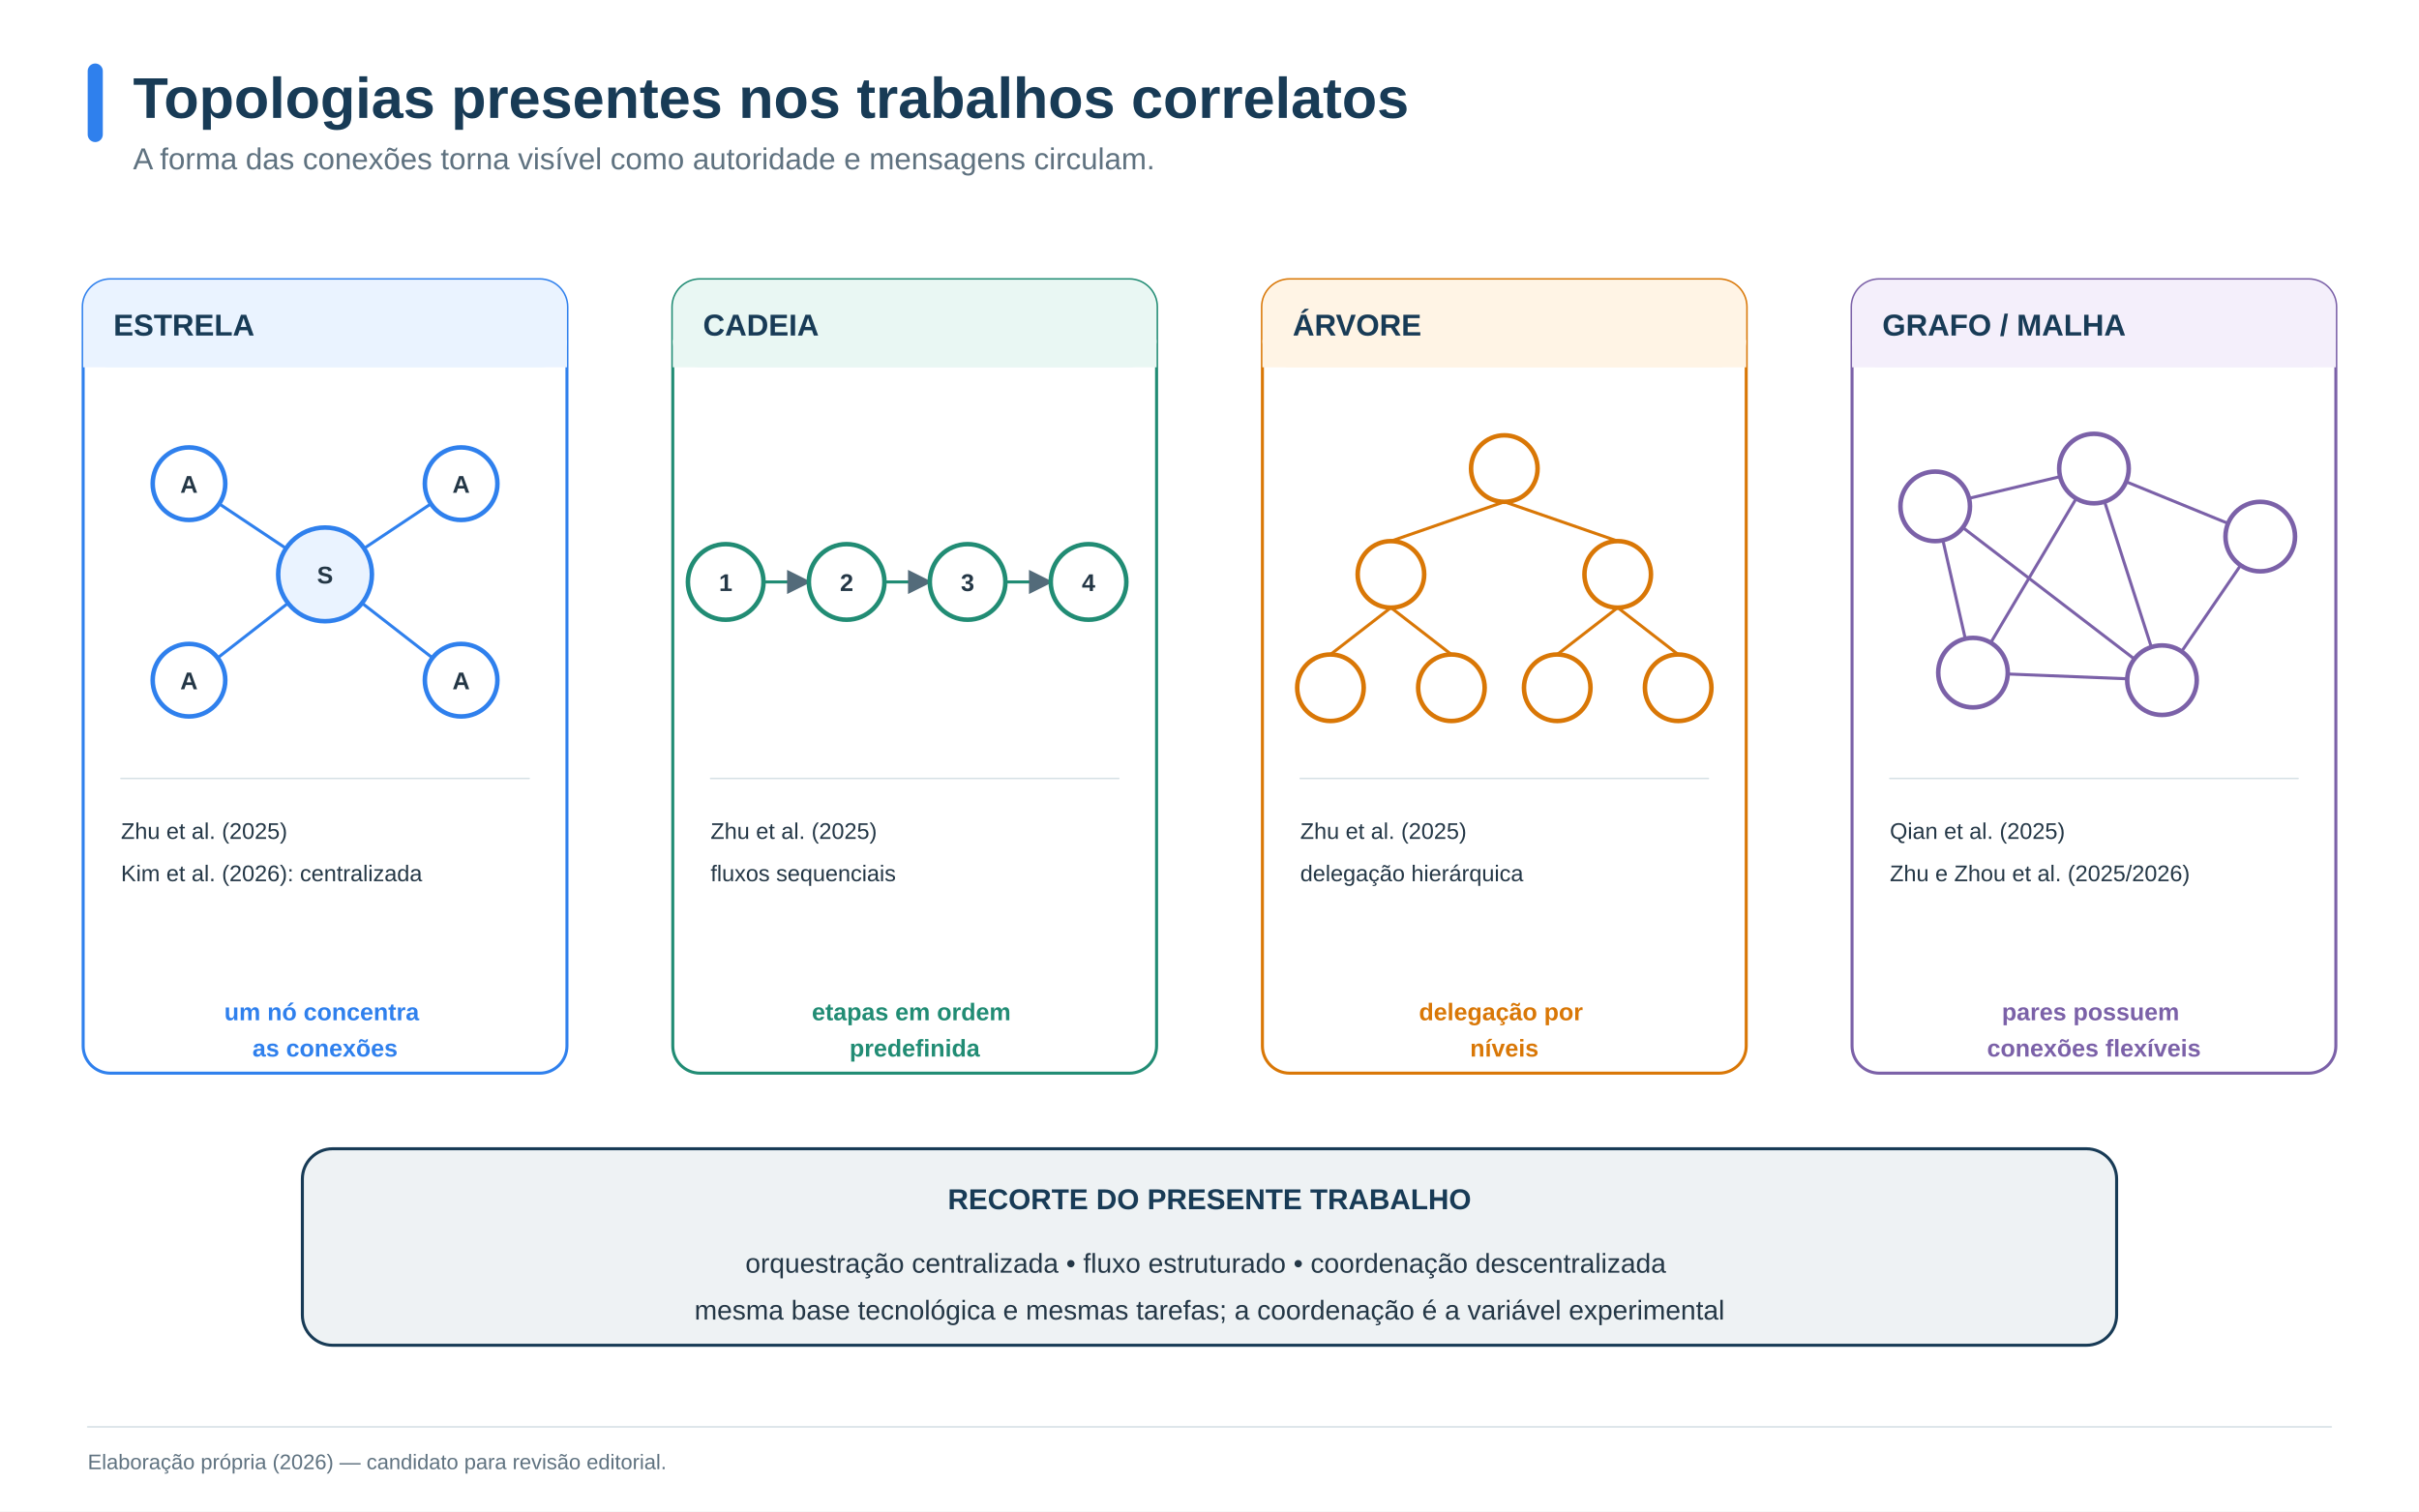
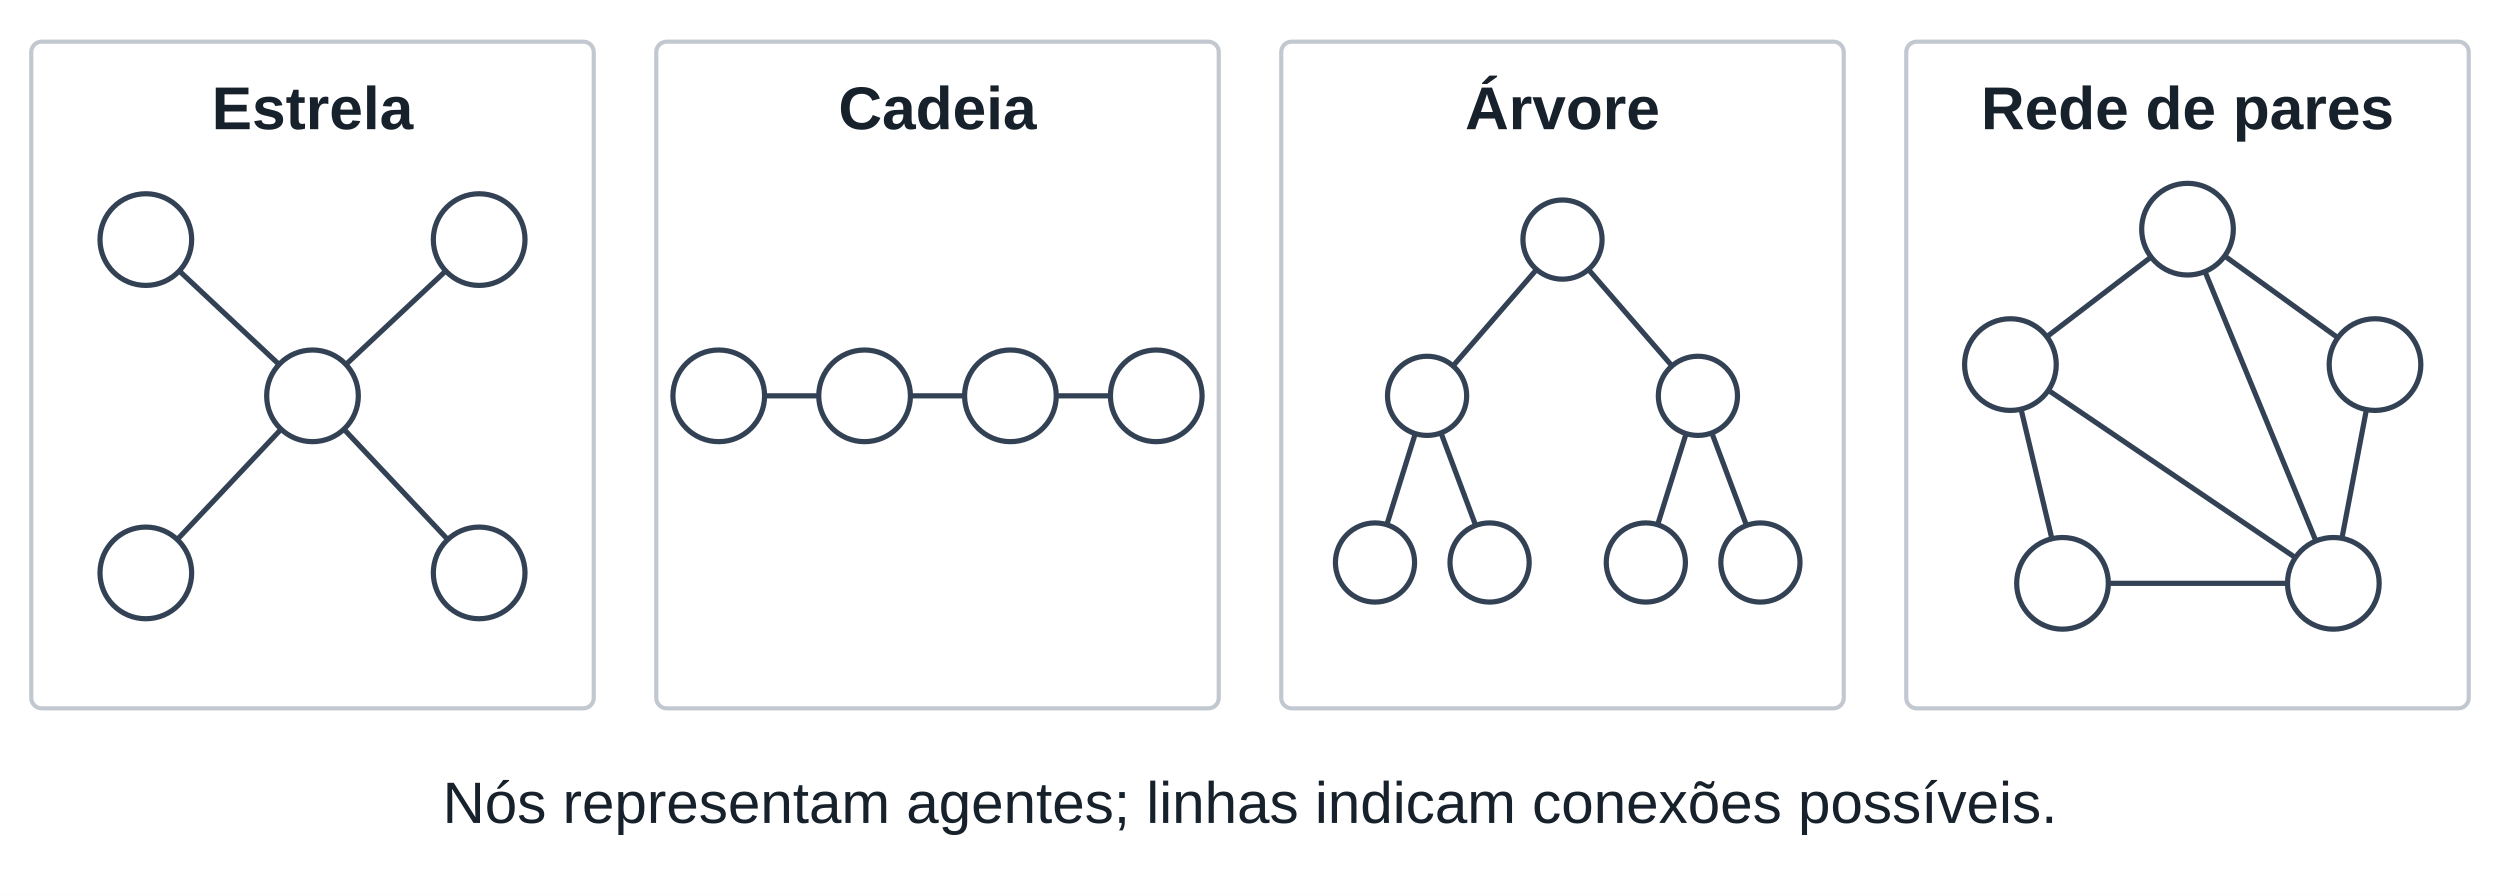
- <svg xmlns="http://www.w3.org/2000/svg" width="1600" height="1000" viewBox="0 0 1600 1000" role="img" aria-labelledby="title desc">
+ <svg xmlns="http://www.w3.org/2000/svg" width="1200" height="430" viewBox="0 0 1200 430" role="img" aria-labelledby="title desc">
  <defs>
-     <marker id="arrow" viewBox="0 0 10 10" refX="9" refY="5" markerWidth="8" markerHeight="8" orient="auto-start-reverse">
-       <path d="M 0 0 L 10 5 L 0 10 z" fill="#536B7A" />
+     <marker id="a" markerWidth="9" markerHeight="9" refX="8" refY="4" orient="auto" markerUnits="userSpaceOnUse">
+       <path d="M0,0 L8,4 L0,8 Z" fill="#334155" />
    </marker>
-     <marker id="arrowBlue" viewBox="0 0 10 10" refX="9" refY="5" markerWidth="8" markerHeight="8" orient="auto-start-reverse">
-       <path d="M 0 0 L 10 5 L 0 10 z" fill="#2F80ED" />
-     </marker>
-     <style>
-                 text { font-family: Arial, Helvetica, sans-serif; }
-                 .title { font-size: 38px; font-weight: 700; fill: #183B56; }
-                 .subtitle { font-size: 20px; fill: #5F7280; }
-                 .label { font-size: 22px; font-weight: 700; }
-                 .body { font-size: 18px; }
-                 .small { font-size: 15px; }
-                 .tiny { font-size: 13px; }
-               </style>
  </defs>
-   <rect width="1600" height="1000" fill="#FFFFFF" />
-   <rect x="58" y="42" width="10" height="52" rx="5" fill="#2F80ED" />
-   <text x="88" y="78" class="title">Topologias presentes nos trabalhos correlatos</text>
-   <text x="88" y="112" class="subtitle">A forma das conexões torna visível como autoridade e mensagens circulam.</text>
-   <rect x="55" y="185" width="320" height="525" rx="18" fill="#FFFFFF" stroke="#2F80ED" stroke-width="2" />
-   <rect x="55" y="185" width="320" height="58" rx="18" fill="#EAF3FF" />
-   <rect x="55" y="225" width="320" height="18" fill="#EAF3FF" />
-   <text x="75" y="222" font-size="20" font-weight="700" fill="#183B56" text-anchor="start" font-style="normal">
-     <tspan x="75" dy="0">ESTRELA</tspan>
-   </text>
-   <line x1="215" y1="380" x2="125" y2="320" stroke="#2F80ED" stroke-width="2" stroke-linecap="round" />
-   <line x1="215" y1="380" x2="305" y2="320" stroke="#2F80ED" stroke-width="2" stroke-linecap="round" />
-   <line x1="215" y1="380" x2="125" y2="450" stroke="#2F80ED" stroke-width="2" stroke-linecap="round" />
-   <line x1="215" y1="380" x2="305" y2="450" stroke="#2F80ED" stroke-width="2" stroke-linecap="round" />
-   <circle cx="215" cy="380" r="31" fill="#EAF3FF" stroke="#2F80ED" stroke-width="3" />
-   <text x="215" y="386" font-size="16" font-weight="700" fill="#243746" text-anchor="middle" font-style="normal">
-     <tspan x="215" dy="0">S</tspan>
-   </text>
-   <circle cx="125" cy="320" r="24" fill="#FFFFFF" stroke="#2F80ED" stroke-width="3" />
-   <text x="125" y="326" font-size="16" font-weight="700" fill="#243746" text-anchor="middle" font-style="normal">
-     <tspan x="125" dy="0">A</tspan>
-   </text>
-   <circle cx="305" cy="320" r="24" fill="#FFFFFF" stroke="#2F80ED" stroke-width="3" />
-   <text x="305" y="326" font-size="16" font-weight="700" fill="#243746" text-anchor="middle" font-style="normal">
-     <tspan x="305" dy="0">A</tspan>
-   </text>
-   <circle cx="125" cy="450" r="24" fill="#FFFFFF" stroke="#2F80ED" stroke-width="3" />
-   <text x="125" y="456" font-size="16" font-weight="700" fill="#243746" text-anchor="middle" font-style="normal">
-     <tspan x="125" dy="0">A</tspan>
-   </text>
-   <circle cx="305" cy="450" r="24" fill="#FFFFFF" stroke="#2F80ED" stroke-width="3" />
-   <text x="305" y="456" font-size="16" font-weight="700" fill="#243746" text-anchor="middle" font-style="normal">
-     <tspan x="305" dy="0">A</tspan>
-   </text>
-   <line x1="80" y1="515" x2="350" y2="515" stroke="#D6E0E5" stroke-width="1" stroke-linecap="round" />
-   <text x="80" y="555" font-size="15" font-weight="400" fill="#243746" text-anchor="start" font-style="normal">
-     <tspan x="80" dy="0">Zhu et al. (2025)</tspan>
-     <tspan x="80" dy="28">Kim et al. (2026): centralizada</tspan>
-   </text>
-   <text x="215" y="675" font-size="16" font-weight="700" fill="#2F80ED" text-anchor="middle" font-style="normal">
-     <tspan x="215" dy="0">um nó concentra</tspan>
-     <tspan x="215" dy="24">as conexões</tspan>
-   </text>
-   <rect x="445" y="185" width="320" height="525" rx="18" fill="#FFFFFF" stroke="#218C74" stroke-width="2" />
-   <rect x="445" y="185" width="320" height="58" rx="18" fill="#E9F7F3" />
-   <rect x="445" y="225" width="320" height="18" fill="#E9F7F3" />
-   <text x="465" y="222" font-size="20" font-weight="700" fill="#183B56" text-anchor="start" font-style="normal">
-     <tspan x="465" dy="0">CADEIA</tspan>
-   </text>
-   <line x1="505" y1="385" x2="535" y2="385" stroke="#218C74" stroke-width="2" stroke-linecap="round" marker-end="url(#arrow)" />
-   <line x1="585" y1="385" x2="615" y2="385" stroke="#218C74" stroke-width="2" stroke-linecap="round" marker-end="url(#arrow)" />
-   <line x1="665" y1="385" x2="695" y2="385" stroke="#218C74" stroke-width="2" stroke-linecap="round" marker-end="url(#arrow)" />
-   <circle cx="480" cy="385" r="25" fill="#FFFFFF" stroke="#218C74" stroke-width="3" />
-   <text x="480" y="391" font-size="16" font-weight="700" fill="#243746" text-anchor="middle" font-style="normal">
-     <tspan x="480" dy="0">1</tspan>
-   </text>
-   <circle cx="560" cy="385" r="25" fill="#FFFFFF" stroke="#218C74" stroke-width="3" />
-   <text x="560" y="391" font-size="16" font-weight="700" fill="#243746" text-anchor="middle" font-style="normal">
-     <tspan x="560" dy="0">2</tspan>
-   </text>
-   <circle cx="640" cy="385" r="25" fill="#FFFFFF" stroke="#218C74" stroke-width="3" />
-   <text x="640" y="391" font-size="16" font-weight="700" fill="#243746" text-anchor="middle" font-style="normal">
-     <tspan x="640" dy="0">3</tspan>
-   </text>
-   <circle cx="720" cy="385" r="25" fill="#FFFFFF" stroke="#218C74" stroke-width="3" />
-   <text x="720" y="391" font-size="16" font-weight="700" fill="#243746" text-anchor="middle" font-style="normal">
-     <tspan x="720" dy="0">4</tspan>
-   </text>
-   <line x1="470" y1="515" x2="740" y2="515" stroke="#D6E0E5" stroke-width="1" stroke-linecap="round" />
-   <text x="470" y="555" font-size="15" font-weight="400" fill="#243746" text-anchor="start" font-style="normal">
-     <tspan x="470" dy="0">Zhu et al. (2025)</tspan>
-     <tspan x="470" dy="28">fluxos sequenciais</tspan>
-   </text>
-   <text x="605" y="675" font-size="16" font-weight="700" fill="#218C74" text-anchor="middle" font-style="normal">
-     <tspan x="605" dy="0">etapas em ordem</tspan>
-     <tspan x="605" dy="24">predefinida</tspan>
-   </text>
-   <rect x="835" y="185" width="320" height="525" rx="18" fill="#FFFFFF" stroke="#D97706" stroke-width="2" />
-   <rect x="835" y="185" width="320" height="58" rx="18" fill="#FFF4E5" />
-   <rect x="835" y="225" width="320" height="18" fill="#FFF4E5" />
-   <text x="855" y="222" font-size="20" font-weight="700" fill="#183B56" text-anchor="start" font-style="normal">
-     <tspan x="855" dy="0">ÁRVORE</tspan>
-   </text>
-   <line x1="995" y1="332" x2="920" y2="358" stroke="#D97706" stroke-width="2" stroke-linecap="round" />
-   <line x1="995" y1="332" x2="1070" y2="358" stroke="#D97706" stroke-width="2" stroke-linecap="round" />
-   <line x1="920" y1="402" x2="880" y2="433" stroke="#D97706" stroke-width="2" stroke-linecap="round" />
-   <line x1="920" y1="402" x2="960" y2="433" stroke="#D97706" stroke-width="2" stroke-linecap="round" />
-   <line x1="1070" y1="402" x2="1030" y2="433" stroke="#D97706" stroke-width="2" stroke-linecap="round" />
-   <line x1="1070" y1="402" x2="1110" y2="433" stroke="#D97706" stroke-width="2" stroke-linecap="round" />
-   <circle cx="995" cy="310" r="22" fill="#FFFFFF" stroke="#D97706" stroke-width="3" />
-   <circle cx="920" cy="380" r="22" fill="#FFFFFF" stroke="#D97706" stroke-width="3" />
-   <circle cx="1070" cy="380" r="22" fill="#FFFFFF" stroke="#D97706" stroke-width="3" />
-   <circle cx="880" cy="455" r="22" fill="#FFFFFF" stroke="#D97706" stroke-width="3" />
-   <circle cx="960" cy="455" r="22" fill="#FFFFFF" stroke="#D97706" stroke-width="3" />
-   <circle cx="1030" cy="455" r="22" fill="#FFFFFF" stroke="#D97706" stroke-width="3" />
-   <circle cx="1110" cy="455" r="22" fill="#FFFFFF" stroke="#D97706" stroke-width="3" />
-   <line x1="860" y1="515" x2="1130" y2="515" stroke="#D6E0E5" stroke-width="1" stroke-linecap="round" />
-   <text x="860" y="555" font-size="15" font-weight="400" fill="#243746" text-anchor="start" font-style="normal">
-     <tspan x="860" dy="0">Zhu et al. (2025)</tspan>
-     <tspan x="860" dy="28">delegação hierárquica</tspan>
-   </text>
-   <text x="995" y="675" font-size="16" font-weight="700" fill="#D97706" text-anchor="middle" font-style="normal">
-     <tspan x="995" dy="0">delegação por</tspan>
-     <tspan x="995" dy="24">níveis</tspan>
-   </text>
-   <rect x="1225" y="185" width="320" height="525" rx="18" fill="#FFFFFF" stroke="#7B61A8" stroke-width="2" />
-   <rect x="1225" y="185" width="320" height="58" rx="18" fill="#F4EFFB" />
-   <rect x="1225" y="225" width="320" height="18" fill="#F4EFFB" />
-   <text x="1245" y="222" font-size="20" font-weight="700" fill="#183B56" text-anchor="start" font-style="normal">
-     <tspan x="1245" dy="0">GRAFO / MALHA</tspan>
-   </text>
-   <line x1="1280" y1="335" x2="1385" y2="310" stroke="#7B61A8" stroke-width="2" stroke-linecap="round" />
-   <line x1="1385" y1="310" x2="1495" y2="355" stroke="#7B61A8" stroke-width="2" stroke-linecap="round" />
-   <line x1="1495" y1="355" x2="1430" y2="450" stroke="#7B61A8" stroke-width="2" stroke-linecap="round" />
-   <line x1="1430" y1="450" x2="1305" y2="445" stroke="#7B61A8" stroke-width="2" stroke-linecap="round" />
-   <line x1="1305" y1="445" x2="1280" y2="335" stroke="#7B61A8" stroke-width="2" stroke-linecap="round" />
-   <line x1="1280" y1="335" x2="1430" y2="450" stroke="#7B61A8" stroke-width="2" stroke-linecap="round" />
-   <line x1="1385" y1="310" x2="1430" y2="450" stroke="#7B61A8" stroke-width="2" stroke-linecap="round" />
-   <line x1="1385" y1="310" x2="1305" y2="445" stroke="#7B61A8" stroke-width="2" stroke-linecap="round" />
-   <circle cx="1280" cy="335" r="23" fill="#FFFFFF" stroke="#7B61A8" stroke-width="3" />
-   <circle cx="1385" cy="310" r="23" fill="#FFFFFF" stroke="#7B61A8" stroke-width="3" />
-   <circle cx="1495" cy="355" r="23" fill="#FFFFFF" stroke="#7B61A8" stroke-width="3" />
-   <circle cx="1305" cy="445" r="23" fill="#FFFFFF" stroke="#7B61A8" stroke-width="3" />
-   <circle cx="1430" cy="450" r="23" fill="#FFFFFF" stroke="#7B61A8" stroke-width="3" />
-   <line x1="1250" y1="515" x2="1520" y2="515" stroke="#D6E0E5" stroke-width="1" stroke-linecap="round" />
-   <text x="1250" y="555" font-size="15" font-weight="400" fill="#243746" text-anchor="start" font-style="normal">
-     <tspan x="1250" dy="0">Qian et al. (2025)</tspan>
-     <tspan x="1250" dy="28">Zhu e Zhou et al. (2025/2026)</tspan>
-   </text>
-   <text x="1385" y="675" font-size="16" font-weight="700" fill="#7B61A8" text-anchor="middle" font-style="normal">
-     <tspan x="1385" dy="0">pares possuem</tspan>
-     <tspan x="1385" dy="24">conexões flexíveis</tspan>
-   </text>
-   <rect x="200" y="760" width="1200" height="130" rx="20" fill="#EEF2F4" stroke="#183B56" stroke-width="2" />
-   <text x="800" y="800" font-size="19" font-weight="700" fill="#183B56" text-anchor="middle" font-style="normal">
-     <tspan x="800" dy="0">RECORTE DO PRESENTE TRABALHO</tspan>
-   </text>
-   <text x="800" y="842" font-size="18" font-weight="400" fill="#243746" text-anchor="middle" font-style="normal">
-     <tspan x="800" dy="0">orquestração centralizada  •  fluxo estruturado  •  coordenação descentralizada</tspan>
-     <tspan x="800" dy="31">mesma base tecnológica e mesmas tarefas; a coordenação é a variável experimental</tspan>
-   </text>
-   <line x1="58" y1="944" x2="1542" y2="944" stroke="#D6E0E5" stroke-width="1" stroke-linecap="round" />
-   <text x="58" y="972" font-size="14" font-weight="400" fill="#5F7280" text-anchor="start" font-style="normal">
-     <tspan x="58" dy="0">Elaboração própria (2026) — candidato para revisão editorial.</tspan>
-   </text>
+   <rect width="1200" height="430" fill="white" />
+   <rect x="15" y="20" width="270" height="320" rx="5" fill="#ffffff" stroke="#c1c8d0" stroke-width="2" />
+   <rect x="315" y="20" width="270" height="320" rx="5" fill="#ffffff" stroke="#c1c8d0" stroke-width="2" />
+   <rect x="615" y="20" width="270" height="320" rx="5" fill="#ffffff" stroke="#c1c8d0" stroke-width="2" />
+   <rect x="915" y="20" width="270" height="320" rx="5" fill="#ffffff" stroke="#c1c8d0" stroke-width="2" />
+   <g font-family="Arial, Helvetica, sans-serif" fill="#17212b">
+     <polyline points="133.95,174.953 86.05,130.047" fill="none" stroke="#334155" stroke-width="2.5" />
+     <polyline points="166.05,174.953 213.95,130.047" fill="none" stroke="#334155" stroke-width="2.5" />
+     <polyline points="134.922,206.02 85.078,258.98" fill="none" stroke="#334155" stroke-width="2.5" />
+     <polyline points="165.078,206.02 214.922,258.98" fill="none" stroke="#334155" stroke-width="2.5" />
+     <polyline points="367.0,190.0 393.0,190.0" fill="none" stroke="#334155" stroke-width="2.5" />
+     <polyline points="437.0,190.0 463.0,190.0" fill="none" stroke="#334155" stroke-width="2.5" />
+     <polyline points="507.0,190.0 533.0,190.0" fill="none" stroke="#334155" stroke-width="2.5" />
+     <polyline points="737.556,129.358 697.444,175.642" fill="none" stroke="#334155" stroke-width="2.5" />
+     <polyline points="762.444,129.358 802.556,175.642" fill="none" stroke="#334155" stroke-width="2.5" />
+     <polyline points="679.333,208.135 665.667,251.865" fill="none" stroke="#334155" stroke-width="2.5" />
+     <polyline points="691.671,207.79 708.329,252.21" fill="none" stroke="#334155" stroke-width="2.5" />
+     <polyline points="809.333,208.135 795.667,251.865" fill="none" stroke="#334155" stroke-width="2.5" />
+     <polyline points="821.671,207.79 838.329,252.21" fill="none" stroke="#334155" stroke-width="2.5" />
+     <polyline points="1032.524,123.364 982.476,161.636" fill="none" stroke="#334155" stroke-width="2.5" />
+     <polyline points="970.096,196.402 984.904,258.598" fill="none" stroke="#334155" stroke-width="2.5" />
+     <polyline points="1012.0,280.0 1098.0,280.0" fill="none" stroke="#334155" stroke-width="2.5" />
+     <polyline points="1124.116,258.389 1135.884,196.611" fill="none" stroke="#334155" stroke-width="2.5" />
+     <polyline points="1122.165,162.119 1067.835,122.881" fill="none" stroke="#334155" stroke-width="2.5" />
+     <polyline points="1058.376,130.343 1111.624,259.657" fill="none" stroke="#334155" stroke-width="2.5" />
+     <polyline points="983.214,187.339 1101.786,267.661" fill="none" stroke="#334155" stroke-width="2.5" />
+     <text x="150.0" y="62" font-size="29" font-weight="700" text-anchor="middle">
+       <tspan x="150.0" dy="0">Estrela</tspan>
+     </text>
+     <text x="450.0" y="62" font-size="29" font-weight="700" text-anchor="middle">
+       <tspan x="450.0" dy="0">Cadeia</tspan>
+     </text>
+     <text x="750.0" y="62" font-size="29" font-weight="700" text-anchor="middle">
+       <tspan x="750.0" dy="0">Árvore</tspan>
+     </text>
+     <text x="1050.0" y="62" font-size="29" font-weight="700" text-anchor="middle">
+       <tspan x="1050.0" dy="0">Rede de pares</tspan>
+     </text>
+     <circle cx="70" cy="115" r="22" fill="#ffffff" stroke="#334155" stroke-width="2.5" />
+     <circle cx="230" cy="115" r="22" fill="#ffffff" stroke="#334155" stroke-width="2.5" />
+     <circle cx="70" cy="275" r="22" fill="#ffffff" stroke="#334155" stroke-width="2.5" />
+     <circle cx="230" cy="275" r="22" fill="#ffffff" stroke="#334155" stroke-width="2.5" />
+     <circle cx="150" cy="190" r="22" fill="#ffffff" stroke="#334155" stroke-width="2.5" />
+     <circle cx="345" cy="190" r="22" fill="#ffffff" stroke="#334155" stroke-width="2.5" />
+     <circle cx="415" cy="190" r="22" fill="#ffffff" stroke="#334155" stroke-width="2.5" />
+     <circle cx="485" cy="190" r="22" fill="#ffffff" stroke="#334155" stroke-width="2.5" />
+     <circle cx="555" cy="190" r="22" fill="#ffffff" stroke="#334155" stroke-width="2.5" />
+     <circle cx="750" cy="115" r="19" fill="#ffffff" stroke="#334155" stroke-width="2.5" />
+     <circle cx="685" cy="190" r="19" fill="#ffffff" stroke="#334155" stroke-width="2.5" />
+     <circle cx="815" cy="190" r="19" fill="#ffffff" stroke="#334155" stroke-width="2.5" />
+     <circle cx="660" cy="270" r="19" fill="#ffffff" stroke="#334155" stroke-width="2.5" />
+     <circle cx="715" cy="270" r="19" fill="#ffffff" stroke="#334155" stroke-width="2.5" />
+     <circle cx="790" cy="270" r="19" fill="#ffffff" stroke="#334155" stroke-width="2.5" />
+     <circle cx="845" cy="270" r="19" fill="#ffffff" stroke="#334155" stroke-width="2.5" />
+     <circle cx="1050" cy="110" r="22" fill="#ffffff" stroke="#334155" stroke-width="2.5" />
+     <circle cx="965" cy="175" r="22" fill="#ffffff" stroke="#334155" stroke-width="2.5" />
+     <circle cx="990" cy="280" r="22" fill="#ffffff" stroke="#334155" stroke-width="2.5" />
+     <circle cx="1120" cy="280" r="22" fill="#ffffff" stroke="#334155" stroke-width="2.5" />
+     <circle cx="1140" cy="175" r="22" fill="#ffffff" stroke="#334155" stroke-width="2.5" />
+     <text x="600" y="395" font-size="28" font-weight="400" text-anchor="middle">
+       <tspan x="600" dy="0">Nós representam agentes; linhas indicam conexões possíveis.</tspan>
+     </text>
+   </g>
</svg>
